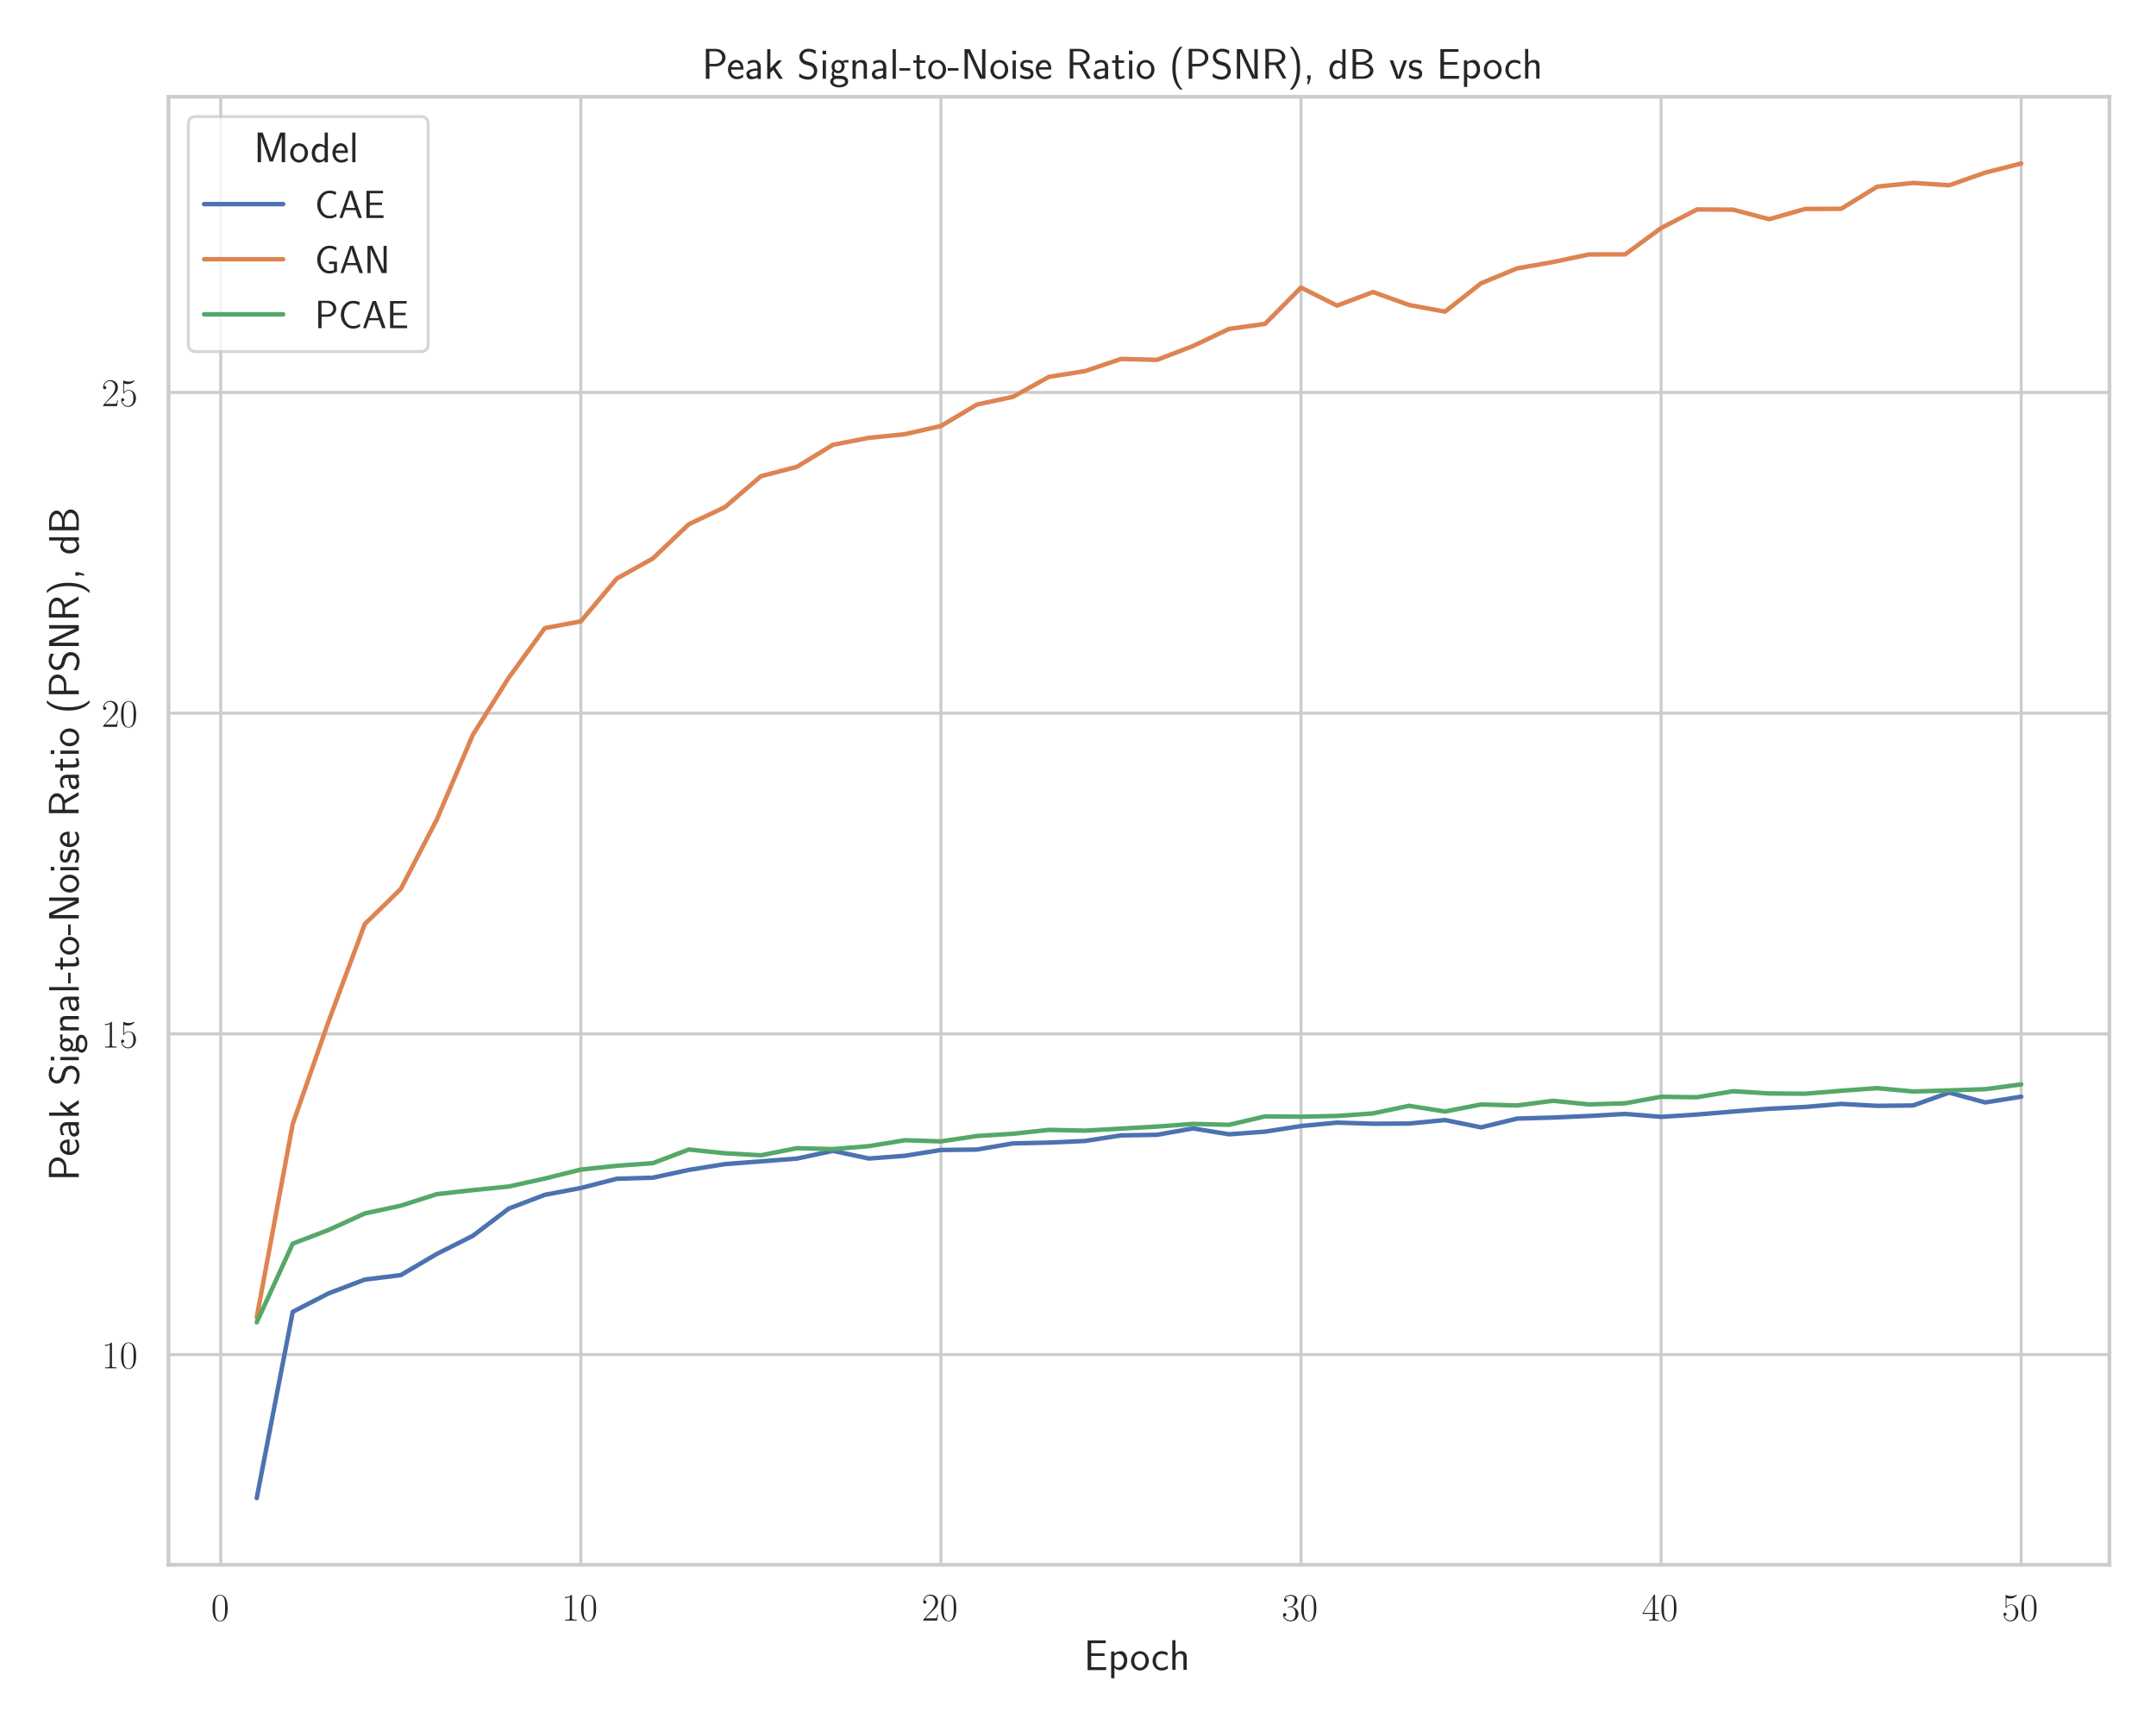
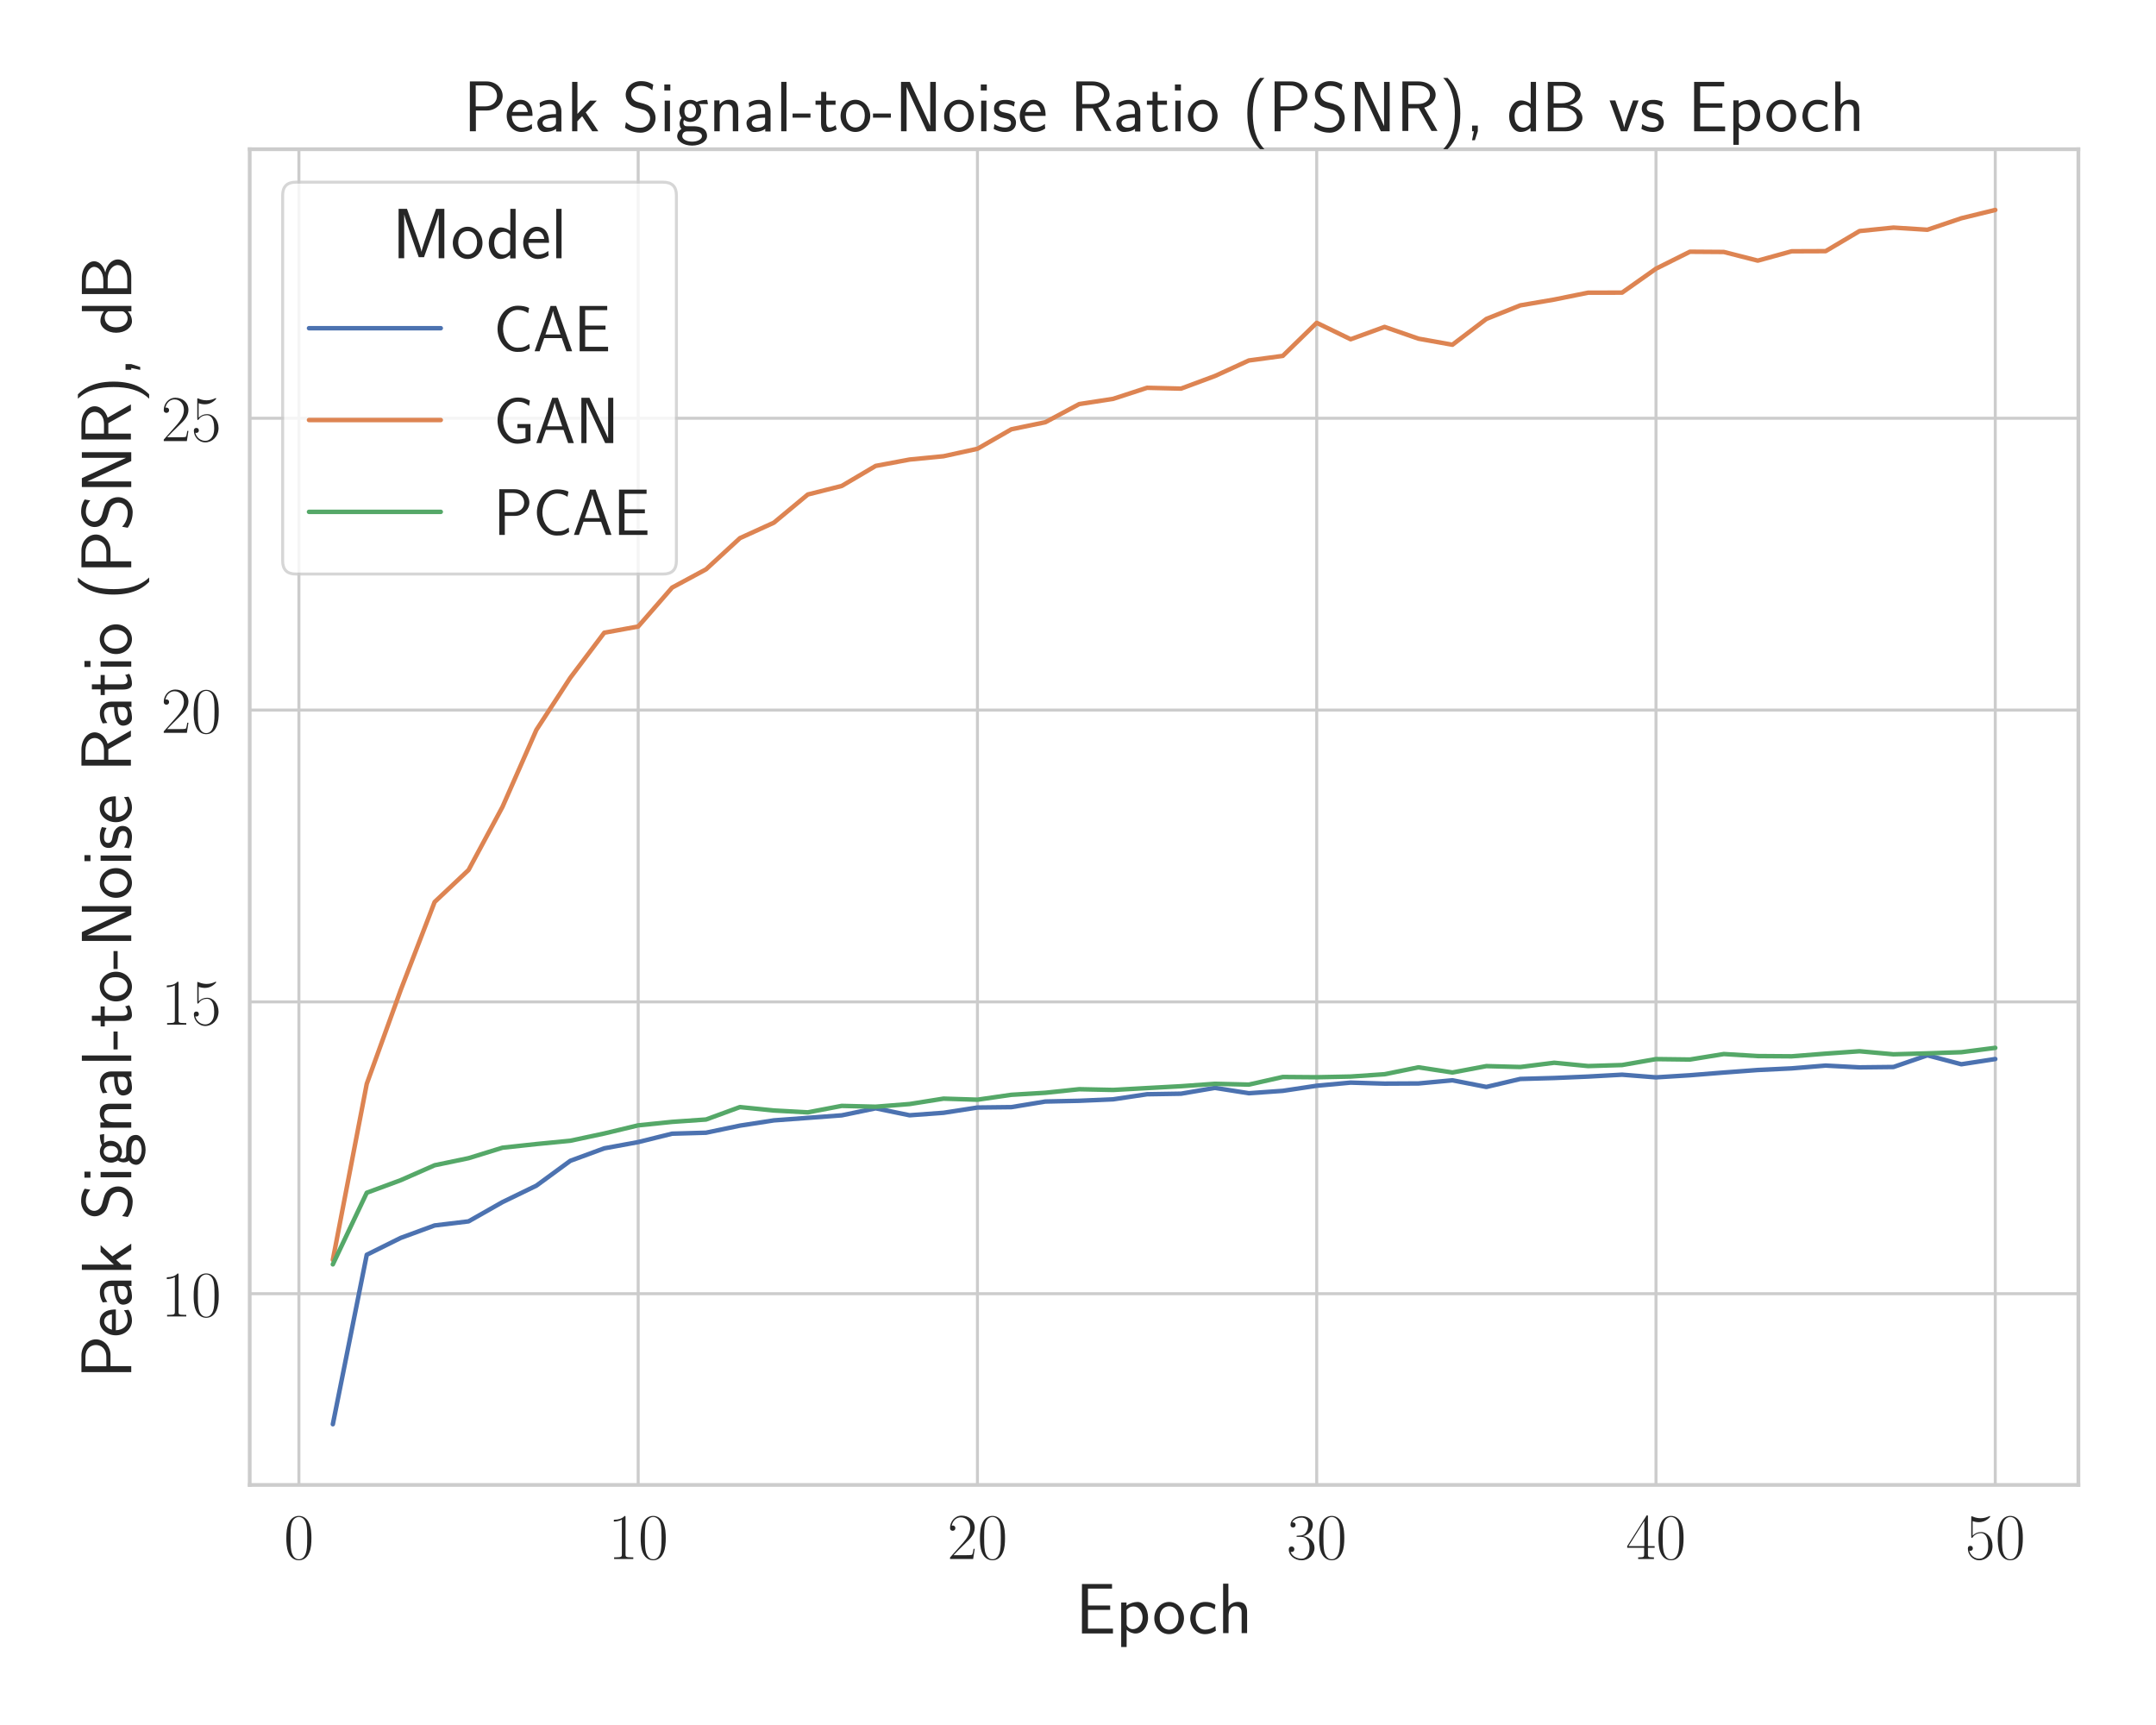
<svg xmlns="http://www.w3.org/2000/svg" xmlns:xlink="http://www.w3.org/1999/xlink" width="720pt" height="576pt" viewBox="0 0 720 576" version="1.1">
  <defs>
    <style type="text/css">*{stroke-linejoin: round; stroke-linecap: butt}</style>
  </defs>
  <g id="figure_1">
    <g id="patch_1">
      <path d="M 0 576  L 720 576  L 720 0  L 0 0  z " style="fill: #ffffff" />
    </g>
    <g id="axes_1">
      <g id="patch_2">
-         <path d="M 56.275 522.506  L 704.448 522.506  L 704.448 32.312  L 56.275 32.312  z " style="fill: #ffffff" />
+         <path d="M 83.393 495.841  L 694.08 495.841  L 694.08 49.831  L 83.393 49.831  z " style="fill: #ffffff" />
      </g>
      <g id="matplotlib.axis_1">
        <g id="xtick_1">
          <g id="line2d_1">
-             <path d="M 73.712 522.506  L 73.712 32.312  " clip-path="url(#p64935e9cae)" style="fill: none; stroke: #cccccc; stroke-linecap: round" />
+             <path d="M 99.821 495.841  L 99.821 49.831  " clip-path="url(#padbe1881e6)" style="fill: none; stroke: #cccccc; stroke-linecap: round" />
          </g>
          <g id="text_1">
-             <g style="fill: #262626" transform="translate(70.49254 541.1388) scale(0.132 -0.132)">
+             <g style="fill: #262626" transform="translate(94.79517 520.5616) scale(0.22 -0.22)">
              <defs>
                <path id="CMR17-30" d="M 2688 2025  C 2688 2416 2682 3080 2413 3591  C 2176 4039 1798 4198 1466 4198  C 1158 4198 768 4058 525 3597  C 269 3118 243 2524 243 2025  C 243 1661 250 1106 448 619  C 723 -39 1216 -128 1466 -128  C 1760 -128 2208 -7 2470 600  C 2662 1042 2688 1559 2688 2025  z M 1466 -26  C 1056 -26 813 325 723 812  C 653 1188 653 1738 653 2096  C 653 2588 653 2997 736 3387  C 858 3929 1216 4096 1466 4096  C 1728 4096 2067 3923 2189 3400  C 2272 3036 2278 2607 2278 2096  C 2278 1680 2278 1169 2202 792  C 2067 95 1690 -26 1466 -26  z " transform="scale(0.015625)" />
              </defs>
              <use xlink:href="#CMR17-30" transform="scale(0.996264)" />
            </g>
          </g>
        </g>
        <g id="xtick_2">
          <g id="line2d_2">
-             <path d="M 193.966 522.506  L 193.966 32.312  " clip-path="url(#p64935e9cae)" style="fill: none; stroke: #cccccc; stroke-linecap: round" />
+             <path d="M 213.121 495.841  L 213.121 49.831  " clip-path="url(#padbe1881e6)" style="fill: none; stroke: #cccccc; stroke-linecap: round" />
          </g>
          <g id="text_2">
-             <g style="fill: #262626" transform="translate(187.5282 541.1388) scale(0.132 -0.132)">
+             <g style="fill: #262626" transform="translate(203.0693 520.5616) scale(0.22 -0.22)">
              <defs>
                <path id="CMR17-31" d="M 1702 4058  C 1702 4192 1696 4192 1606 4192  C 1357 3916 979 3827 621 3827  C 602 3827 570 3827 563 3808  C 557 3795 557 3782 557 3648  C 755 3648 1088 3686 1344 3839  L 1344 461  C 1344 236 1331 160 781 160  L 589 160  L 589 0  C 896 0 1216 0 1523 0  C 1830 0 2150 0 2458 0  L 2458 160  L 2266 160  C 1715 160 1702 230 1702 458  L 1702 4058  z " transform="scale(0.015625)" />
              </defs>
              <use xlink:href="#CMR17-31" transform="scale(0.996264)" />
              <use xlink:href="#CMR17-30" transform="translate(45.69048 0) scale(0.996264)" />
            </g>
          </g>
        </g>
        <g id="xtick_3">
          <g id="line2d_3">
-             <path d="M 314.221 522.506  L 314.221 32.312  " clip-path="url(#p64935e9cae)" style="fill: none; stroke: #cccccc; stroke-linecap: round" />
+             <path d="M 326.421 495.841  L 326.421 49.831  " clip-path="url(#padbe1881e6)" style="fill: none; stroke: #cccccc; stroke-linecap: round" />
          </g>
          <g id="text_3">
-             <g style="fill: #262626" transform="translate(307.783 541.1388) scale(0.132 -0.132)">
+             <g style="fill: #262626" transform="translate(316.3694 520.5616) scale(0.22 -0.22)">
              <defs>
                <path id="CMR17-32" d="M 2669 989  L 2554 989  C 2490 536 2438 459 2413 420  C 2381 369 1920 369 1830 369  L 602 369  C 832 619 1280 1072 1824 1597  C 2214 1967 2669 2402 2669 3035  C 2669 3790 2067 4224 1395 4224  C 691 4224 262 3604 262 3030  C 262 2780 448 2748 525 2748  C 589 2748 781 2787 781 3010  C 781 3207 614 3264 525 3264  C 486 3264 448 3258 422 3245  C 544 3790 915 4058 1306 4058  C 1862 4058 2227 3617 2227 3035  C 2227 2479 1901 2000 1536 1584  L 262 146  L 262 0  L 2515 0  L 2669 989  z " transform="scale(0.015625)" />
              </defs>
              <use xlink:href="#CMR17-32" transform="scale(0.996264)" />
              <use xlink:href="#CMR17-30" transform="translate(45.69048 0) scale(0.996264)" />
            </g>
          </g>
        </g>
        <g id="xtick_4">
          <g id="line2d_4">
-             <path d="M 434.476 522.506  L 434.476 32.312  " clip-path="url(#p64935e9cae)" style="fill: none; stroke: #cccccc; stroke-linecap: round" />
+             <path d="M 439.721 495.841  L 439.721 49.831  " clip-path="url(#padbe1881e6)" style="fill: none; stroke: #cccccc; stroke-linecap: round" />
          </g>
          <g id="text_4">
-             <g style="fill: #262626" transform="translate(428.0377 541.1388) scale(0.132 -0.132)">
+             <g style="fill: #262626" transform="translate(429.6694 520.5616) scale(0.22 -0.22)">
              <defs>
                <path id="CMR17-33" d="M 1414 2157  C 1984 2157 2234 1662 2234 1090  C 2234 320 1824 25 1453 25  C 1114 25 563 194 390 693  C 422 680 454 680 486 680  C 640 680 755 782 755 948  C 755 1133 614 1216 486 1216  C 378 1216 211 1165 211 926  C 211 335 787 -128 1466 -128  C 2176 -128 2720 430 2720 1085  C 2720 1707 2208 2157 1600 2227  C 2086 2328 2554 2756 2554 3329  C 2554 3820 2048 4179 1472 4179  C 890 4179 378 3829 378 3329  C 378 3110 544 3072 627 3072  C 762 3072 877 3155 877 3321  C 877 3486 762 3569 627 3569  C 602 3569 570 3569 544 3557  C 730 3959 1235 4032 1459 4032  C 1683 4032 2106 3925 2106 3320  C 2106 3143 2080 2828 1862 2550  C 1670 2304 1453 2304 1242 2284  C 1210 2284 1062 2269 1037 2269  C 992 2263 966 2257 966 2208  C 966 2163 973 2157 1101 2157  L 1414 2157  z " transform="scale(0.015625)" />
              </defs>
              <use xlink:href="#CMR17-33" transform="scale(0.996264)" />
              <use xlink:href="#CMR17-30" transform="translate(45.69048 0) scale(0.996264)" />
            </g>
          </g>
        </g>
        <g id="xtick_5">
          <g id="line2d_5">
-             <path d="M 554.731 522.506  L 554.731 32.312  " clip-path="url(#p64935e9cae)" style="fill: none; stroke: #cccccc; stroke-linecap: round" />
+             <path d="M 553.021 495.841  L 553.021 49.831  " clip-path="url(#padbe1881e6)" style="fill: none; stroke: #cccccc; stroke-linecap: round" />
          </g>
          <g id="text_5">
-             <g style="fill: #262626" transform="translate(548.2925 541.1388) scale(0.132 -0.132)">
+             <g style="fill: #262626" transform="translate(542.9695 520.5616) scale(0.22 -0.22)">
              <defs>
                <path id="CMR17-34" d="M 2150 4122  C 2150 4256 2144 4256 2029 4256  L 128 1254  L 128 1088  L 1779 1088  L 1779 457  C 1779 224 1766 160 1318 160  L 1197 160  L 1197 0  C 1402 0 1747 0 1965 0  C 2182 0 2528 0 2733 0  L 2733 160  L 2611 160  C 2163 160 2150 224 2150 457  L 2150 1088  L 2803 1088  L 2803 1254  L 2150 1254  L 2150 4122  z M 1798 3703  L 1798 1254  L 256 1254  L 1798 3703  z " transform="scale(0.015625)" />
              </defs>
              <use xlink:href="#CMR17-34" transform="scale(0.996264)" />
              <use xlink:href="#CMR17-30" transform="translate(45.69048 0) scale(0.996264)" />
            </g>
          </g>
        </g>
        <g id="xtick_6">
          <g id="line2d_6">
-             <path d="M 674.986 522.506  L 674.986 32.312  " clip-path="url(#p64935e9cae)" style="fill: none; stroke: #cccccc; stroke-linecap: round" />
+             <path d="M 666.321 495.841  L 666.321 49.831  " clip-path="url(#padbe1881e6)" style="fill: none; stroke: #cccccc; stroke-linecap: round" />
          </g>
          <g id="text_6">
-             <g style="fill: #262626" transform="translate(668.5473 541.1388) scale(0.132 -0.132)">
+             <g style="fill: #262626" transform="translate(656.2696 520.5616) scale(0.22 -0.22)">
              <defs>
                <path id="CMR17-35" d="M 730 3692  C 794 3666 1056 3584 1325 3584  C 1920 3584 2246 3911 2432 4100  C 2432 4157 2432 4192 2394 4192  C 2387 4192 2374 4192 2323 4163  C 2099 4058 1837 3973 1517 3973  C 1325 3973 1037 3999 723 4139  C 653 4171 640 4171 634 4171  C 602 4171 595 4164 595 4037  L 595 2203  C 595 2089 595 2057 659 2057  C 691 2057 704 2070 736 2114  C 941 2401 1222 2522 1542 2522  C 1766 2522 2246 2382 2246 1289  C 2246 1085 2246 715 2054 421  C 1894 159 1645 25 1370 25  C 947 25 518 320 403 814  C 429 807 480 795 506 795  C 589 795 749 840 749 1038  C 749 1210 627 1280 506 1280  C 358 1280 262 1190 262 1011  C 262 454 704 -128 1382 -128  C 2042 -128 2669 440 2669 1264  C 2669 2030 2170 2624 1549 2624  C 1222 2624 947 2503 730 2274  L 730 3692  z " transform="scale(0.015625)" />
              </defs>
              <use xlink:href="#CMR17-35" transform="scale(0.996264)" />
              <use xlink:href="#CMR17-30" transform="translate(45.69048 0) scale(0.996264)" />
            </g>
          </g>
        </g>
        <g id="text_7">
-           <g style="fill: #262626" transform="translate(361.9474 557.6585) scale(0.144 -0.144)">
+           <g style="fill: #262626" transform="translate(359.2176 545.4292) scale(0.24 -0.24)">
            <defs>
              <path id="CMSS17-45" d="M 1958 433  C 1446 433 1216 433 1101 433  L 1101 2107  L 3085 2107  L 3085 2496  L 1101 2496  L 1101 4009  L 1926 4009  C 2003 4009 2080 4009 2157 4009  L 3251 4009  L 3251 4416  L 563 4416  L 563 0  L 3334 0  L 3334 433  L 1958 433  z " transform="scale(0.015625)" />
              <path id="CMSS17-70" d="M 966 333  C 1178 129 1466 -5 1773 -5  C 2368 -5 2880 603 2880 1412  C 2880 2159 2496 2816 1946 2816  C 1626 2816 1242 2702 954 2472  L 954 2765  L 480 2765  L 480 -1216  L 966 -1216  L 966 333  z M 966 2100  C 1018 2176 1235 2415 1587 2415  C 2035 2415 2394 1960 2394 1412  C 2394 787 1958 384 1530 384  C 1402 384 1267 415 1139 523  C 966 674 966 768 966 857  L 966 2100  z " transform="scale(0.015625)" />
              <path id="CMSS17-6f" d="M 2829 1356  C 2829 2176 2221 2816 1504 2816  C 768 2816 173 2157 173 1356  C 173 544 787 -64 1498 -64  C 2227 -64 2829 563 2829 1356  z M 1504 337  C 1050 337 659 709 659 1408  C 659 2151 1114 2427 1498 2427  C 1914 2427 2342 2126 2342 1408  C 2342 683 1926 337 1504 337  z " transform="scale(0.015625)" />
              <path id="CMSS17-63" d="M 2464 2541  C 2464 2585 2170 2714 2093 2739  C 1882 2816 1613 2816 1542 2816  C 710 2816 211 2093 211 1363  C 211 595 768 -64 1517 -64  C 1946 -64 2253 76 2502 242  L 2464 664  C 2189 453 1869 337 1523 337  C 1024 337 698 774 698 1369  C 698 1831 909 2414 1549 2414  C 1901 2414 2099 2343 2394 2145  L 2464 2541  z " transform="scale(0.015625)" />
              <path id="CMSS17-68" d="M 2618 1891  C 2618 2292 2522 2820 1798 2820  C 1395 2820 1133 2623 947 2407  L 947 4448  L 474 4448  L 474 32  L 960 32  L 960 1573  C 960 1973 1114 2432 1549 2432  C 2112 2432 2131 2056 2131 1839  L 2131 32  L 2618 32  L 2618 1891  z " transform="scale(0.015625)" />
            </defs>
            <use xlink:href="#CMSS17-45" transform="scale(0.996264)" />
            <use xlink:href="#CMSS17-70" transform="translate(55.89201 0) scale(0.996264)" />
            <use xlink:href="#CMSS17-6f" transform="translate(106.6994 0) scale(0.996264)" />
            <use xlink:href="#CMSS17-63" transform="translate(156.1455 0) scale(0.996264)" />
            <use xlink:href="#CMSS17-68" transform="translate(197.7843 0) scale(0.996264)" />
          </g>
        </g>
      </g>
      <g id="matplotlib.axis_2">
        <g id="ytick_1">
          <g id="line2d_7">
-             <path d="M 56.275 452.319  L 704.448 452.319  " clip-path="url(#p64935e9cae)" style="fill: none; stroke: #cccccc; stroke-linecap: round" />
+             <path d="M 83.393 431.98  L 694.08 431.98  " clip-path="url(#padbe1881e6)" style="fill: none; stroke: #cccccc; stroke-linecap: round" />
          </g>
          <g id="text_8">
-             <g style="fill: #262626" transform="translate(33.89818 456.8849) scale(0.132 -0.132)">
+             <g style="fill: #262626" transform="translate(53.78881 439.5902) scale(0.22 -0.22)">
              <use xlink:href="#CMR17-31" transform="scale(0.996264)" />
              <use xlink:href="#CMR17-30" transform="translate(45.69048 0) scale(0.996264)" />
            </g>
          </g>
        </g>
        <g id="ytick_2">
          <g id="line2d_8">
-             <path d="M 56.275 345.228  L 704.448 345.228  " clip-path="url(#p64935e9cae)" style="fill: none; stroke: #cccccc; stroke-linecap: round" />
+             <path d="M 83.393 334.542  L 694.08 334.542  " clip-path="url(#padbe1881e6)" style="fill: none; stroke: #cccccc; stroke-linecap: round" />
          </g>
          <g id="text_9">
-             <g style="fill: #262626" transform="translate(33.89818 349.7938) scale(0.132 -0.132)">
+             <g style="fill: #262626" transform="translate(53.78881 342.152) scale(0.22 -0.22)">
              <use xlink:href="#CMR17-31" transform="scale(0.996264)" />
              <use xlink:href="#CMR17-35" transform="translate(45.69048 0) scale(0.996264)" />
            </g>
          </g>
        </g>
        <g id="ytick_3">
          <g id="line2d_9">
-             <path d="M 56.275 238.137  L 704.448 238.137  " clip-path="url(#p64935e9cae)" style="fill: none; stroke: #cccccc; stroke-linecap: round" />
+             <path d="M 83.393 237.104  L 694.08 237.104  " clip-path="url(#padbe1881e6)" style="fill: none; stroke: #cccccc; stroke-linecap: round" />
          </g>
          <g id="text_10">
-             <g style="fill: #262626" transform="translate(33.89818 242.7028) scale(0.132 -0.132)">
+             <g style="fill: #262626" transform="translate(53.78881 244.7139) scale(0.22 -0.22)">
              <use xlink:href="#CMR17-32" transform="scale(0.996264)" />
              <use xlink:href="#CMR17-30" transform="translate(45.69048 0) scale(0.996264)" />
            </g>
          </g>
        </g>
        <g id="ytick_4">
          <g id="line2d_10">
-             <path d="M 56.275 131.046  L 704.448 131.046  " clip-path="url(#p64935e9cae)" style="fill: none; stroke: #cccccc; stroke-linecap: round" />
+             <path d="M 83.393 139.665  L 694.08 139.665  " clip-path="url(#padbe1881e6)" style="fill: none; stroke: #cccccc; stroke-linecap: round" />
          </g>
          <g id="text_11">
-             <g style="fill: #262626" transform="translate(33.89818 135.6117) scale(0.132 -0.132)">
+             <g style="fill: #262626" transform="translate(53.78881 147.2758) scale(0.22 -0.22)">
              <use xlink:href="#CMR17-32" transform="scale(0.996264)" />
              <use xlink:href="#CMR17-35" transform="translate(45.69048 0) scale(0.996264)" />
            </g>
          </g>
        </g>
        <g id="text_12">
-           <g style="fill: #262626" transform="translate(26.31164 394.3257) rotate(-90) scale(0.144 -0.144)">
+           <g style="fill: #262626" transform="translate(43.83123 460.3067) rotate(-90) scale(0.24 -0.24)">
            <defs>
              <path id="CMSS17-50" d="M 2106 1856  C 2874 1856 3501 2453 3501 3158  C 3501 3850 2899 4453 2067 4453  L 570 4453  L 570 0  L 1107 0  L 1107 1856  L 2106 1856  z M 1926 4096  C 2669 4096 2995 3627 2995 3157  C 2995 2720 2694 2226 1926 2226  L 1094 2226  L 1094 4096  L 1926 4096  z " transform="scale(0.015625)" />
              <path id="CMSS17-65" d="M 2502 1377  C 2502 1590 2490 2003 2285 2345  C 2061 2713 1696 2816 1421 2816  C 755 2816 192 2188 192 1375  C 192 582 774 -64 1510 -64  C 1798 -64 2150 19 2470 248  C 2470 274 2458 414 2451 420  C 2451 433 2432 630 2432 656  C 2125 407 1773 325 1517 325  C 1107 325 666 667 646 1377  L 2502 1377  z M 698 1728  C 781 2084 1062 2421 1421 2421  C 1517 2421 1965 2421 2080 1728  L 698 1728  z " transform="scale(0.015625)" />
              <path id="CMSS17-61" d="M 2406 1791  C 2406 2392 1978 2808 1402 2808  C 1120 2808 813 2757 461 2553  L 499 2135  C 659 2248 934 2432 1395 2432  C 1722 2432 1920 2180 1920 1782  L 1920 1536  C 896 1536 256 1238 256 726  C 256 461 416 -64 947 -64  C 1043 -64 1562 -64 1933 217  L 1933 -19  L 2406 -19  L 2406 1791  z M 1920 816  C 1920 701 1920 548 1728 434  C 1562 325 1350 325 1261 325  C 941 325 723 511 723 744  C 723 1211 1722 1211 1920 1211  L 1920 816  z " transform="scale(0.015625)" />
              <path id="CMSS17-6b" d="M 1696 1688  L 2688 2739  L 2074 2739  L 954 1554  L 954 4416  L 480 4416  L 480 0  L 947 0  L 947 892  L 1376 1344  L 2278 0  L 2822 0  L 1696 1688  z " transform="scale(0.015625)" />
              <path id="CMSS17-53" d="M 2797 4169  C 2515 4334 2208 4480 1690 4480  C 864 4480 333 3879 333 3266  C 333 3025 403 2753 653 2475  C 902 2196 1184 2121 1542 2033  C 1690 1994 1939 1924 1984 1906  C 2342 1767 2515 1444 2515 1140  C 2515 742 2202 318 1645 318  C 1453 318 890 318 358 819  L 269 318  C 794 -64 1363 -128 1651 -128  C 2438 -128 3002 488 3002 1186  C 3002 1440 2925 1763 2656 2061  C 2394 2347 2163 2410 1638 2549  C 1338 2626 1146 2677 986 2873  C 877 3013 819 3146 819 3317  C 819 3673 1126 4060 1690 4060  C 1971 4060 2336 4002 2707 3660  L 2797 4169  z " transform="scale(0.015625)" />
              <path id="CMSS17-69" d="M 979 4183  L 442 4183  L 442 3648  L 979 3648  L 979 4183  z M 947 2739  L 474 2739  L 474 0  L 947 0  L 947 2739  z " transform="scale(0.015625)" />
              <path id="CMSS17-67" d="M 2848 2808  C 2483 2808 2170 2738 1914 2617  C 1702 2777 1485 2808 1338 2808  C 781 2808 358 2349 358 1814  C 358 1468 550 1207 563 1195  C 448 1035 384 863 384 672  C 384 448 474 289 544 200  C 211 -3 166 -314 166 -435  C 166 -898 749 -1280 1498 -1280  C 2253 -1280 2835 -898 2835 -428  C 2835 448 1856 448 1587 448  L 1069 448  C 973 448 717 448 717 791  C 717 921 774 1004 781 1010  C 877 940 1075 832 1338 832  C 1869 832 2310 1278 2310 1827  C 2310 2132 2170 2355 2112 2432  L 2131 2432  C 2150 2432 2419 2432 2515 2432  C 2720 2432 2739 2429 2918 2419  L 2848 2808  z M 1338 1182  C 1120 1182 813 1315 813 1823  C 813 2375 1165 2464 1331 2464  C 1549 2464 1856 2331 1856 1823  C 1856 1271 1504 1182 1338 1182  z M 1581 -10  C 1734 -10 2381 -10 2381 -442  C 2381 -714 1984 -929 1504 -929  C 1018 -929 621 -720 621 -435  C 621 -403 621 -10 1062 -10  L 1581 -10  z " transform="scale(0.015625)" />
              <path id="CMSS17-6e" d="M 2618 1877  C 2618 2283 2522 2816 1798 2816  C 1389 2816 1120 2606 941 2389  L 941 2758  L 474 2758  L 474 0  L 960 0  L 960 1559  C 960 1964 1114 2428 1549 2428  C 2112 2428 2131 2048 2131 1829  L 2131 0  L 2618 0  L 2618 1877  z " transform="scale(0.015625)" />
              <path id="CMSS17-6c" d="M 947 4416  L 474 4416  L 474 0  L 947 0  L 947 4416  z " transform="scale(0.015625)" />
              <path id="CMSS17-2d" d="M 1664 1216  L 1664 1585  L 64 1585  L 64 1216  L 1664 1216  z " transform="scale(0.015625)" />
              <path id="CMSS17-74" d="M 1069 2368  L 1901 2368  L 1901 2737  L 1069 2737  L 1069 3520  L 614 3520  L 614 2737  L 109 2737  L 109 2368  L 602 2368  L 602 749  C 602 384 685 -64 1107 -64  C 1427 -64 1722 25 2003 172  L 1901 548  C 1747 414 1562 337 1363 337  C 1082 337 1069 696 1069 856  L 1069 2368  z " transform="scale(0.015625)" />
              <path id="CMSS17-4e" d="M 1466 4180  L 1350 4416  L 563 4416  L 563 0  L 1062 0  L 1062 3926  L 1069 3932  C 1114 3817 1139 3760 1402 3194  L 2771 236  L 2886 0  L 3674 0  L 3674 4416  L 3174 4416  L 3174 490  L 3168 483  C 3123 598 3098 655 2835 1221  L 1466 4180  z " transform="scale(0.015625)" />
              <path id="CMSS17-73" d="M 2061 2627  C 1683 2807 1389 2807 1197 2807  C 742 2807 198 2648 198 2003  C 198 1359 902 1218 1094 1179  C 1389 1122 1715 1058 1715 740  C 1715 337 1254 337 1171 337  C 915 337 563 407 243 638  L 166 210  C 531 0 883 -64 1178 -64  C 1965 -64 2163 416 2163 781  C 2163 1094 1984 1305 1862 1401  C 1651 1568 1574 1587 1050 1696  C 960 1709 646 1779 646 2066  C 646 2432 1050 2432 1139 2432  C 1555 2432 1811 2303 1984 2208  L 2061 2627  z " transform="scale(0.015625)" />
              <path id="CMSS17-52" d="M 2522 2109  L 2534 2115  C 3533 2459 3539 3147 3539 3268  C 3539 3873 2925 4453 2003 4453  L 570 4453  L 570 32  L 1094 32  L 1094 2048  L 2035 2048  L 3168 32  L 3706 32  L 2522 2109  z M 1094 2437  L 1094 4096  L 1933 4096  C 2746 4096 3034 3637 3034 3267  C 3034 2922 2778 2437 1933 2437  L 1094 2437  z " transform="scale(0.015625)" />
              <path id="CMSS17-28" d="M 1613 4768  C 1267 4417 474 3601 474 1588  C 474 -433 1267 -1243 1613 -1600  L 2003 -1600  C 1216 -784 960 357 960 1581  C 960 2798 1203 3946 2003 4768  L 1613 4768  z " transform="scale(0.015625)" />
              <path id="CMSS17-29" d="M 723 -1600  C 1069 -1249 1862 -433 1862 1581  C 1862 3601 1069 4411 723 4768  L 333 4768  C 1120 3952 1376 2811 1376 1588  C 1376 370 1133 -778 333 -1600  L 723 -1600  z " transform="scale(0.015625)" />
              <path id="CMSS17-2c" d="M 1088 6  L 1088 510  L 576 510  L 576 0  L 736 0  L 570 -800  L 826 -800  L 1088 6  z " transform="scale(0.015625)" />
              <path id="CMSS17-64" d="M 2611 4416  L 2138 4416  L 2138 2438  C 1939 2603 1613 2756 1254 2756  C 672 2756 211 2131 211 1347  C 211 562 666 -64 1235 -64  C 1677 -64 1971 172 2125 306  L 2125 -13  L 2611 -13  L 2611 4416  z M 2125 836  C 2125 747 2125 653 1926 482  C 1798 375 1645 325 1498 325  C 1152 325 698 576 698 1340  C 698 2134 1210 2368 1562 2368  C 1798 2368 1990 2254 2125 2065  L 2125 836  z " transform="scale(0.015625)" />
              <path id="CMSS17-42" d="M 570 4416  L 570 0  L 2163 0  C 3034 0 3667 574 3667 1200  C 3667 1685 3251 2176 2502 2317  C 3334 2558 3501 3040 3501 3313  C 3501 3883 2874 4416 1997 4416  L 570 4416  z M 1088 2496  L 1088 4059  L 1824 4059  C 2483 4059 3002 3724 3002 3306  C 3002 2926 2592 2496 1766 2496  L 1088 2496  z M 1088 357  L 1088 2107  L 1939 2107  C 2630 2107 3162 1679 3162 1206  C 3162 772 2694 357 1984 357  L 1088 357  z " transform="scale(0.015625)" />
            </defs>
            <use xlink:href="#CMSS17-50" transform="scale(0.996264)" />
            <use xlink:href="#CMSS17-65" transform="translate(57.13313 0) scale(0.996264)" />
            <use xlink:href="#CMSS17-61" transform="translate(98.77195 0) scale(0.996264)" />
            <use xlink:href="#CMSS17-6b" transform="translate(143.6939 0) scale(0.996264)" />
            <use xlink:href="#CMSS17-53" transform="translate(220.5255 0) scale(0.996264)" />
            <use xlink:href="#CMSS17-69" transform="translate(272.574 0) scale(0.996264)" />
            <use xlink:href="#CMSS17-67" transform="translate(294.7547 0) scale(0.996264)" />
            <use xlink:href="#CMSS17-6e" transform="translate(341.5983 0) scale(0.996264)" />
            <use xlink:href="#CMSS17-61" transform="translate(389.8033 0) scale(0.996264)" />
            <use xlink:href="#CMSS17-6c" transform="translate(434.7252 0) scale(0.996264)" />
            <use xlink:href="#CMSS17-2d" transform="translate(456.9059 0) scale(0.996264)" />
            <use xlink:href="#CMSS17-74" transform="translate(488.135 0) scale(0.996264)" />
            <use xlink:href="#CMSS17-6f" transform="translate(521.9666 0) scale(0.996264)" />
            <use xlink:href="#CMSS17-2d" transform="translate(568.8102 0) scale(0.996264)" />
            <use xlink:href="#CMSS17-4e" transform="translate(600.0393 0) scale(0.996264)" />
            <use xlink:href="#CMSS17-6f" transform="translate(666.1009 0) scale(0.996264)" />
            <use xlink:href="#CMSS17-69" transform="translate(712.9445 0) scale(0.996264)" />
            <use xlink:href="#CMSS17-73" transform="translate(735.1252 0) scale(0.996264)" />
            <use xlink:href="#CMSS17-65" transform="translate(771.0388 0) scale(0.996264)" />
            <use xlink:href="#CMSS17-52" transform="translate(843.9067 0) scale(0.996264)" />
            <use xlink:href="#CMSS17-61" transform="translate(904.3228 0) scale(0.996264)" />
            <use xlink:href="#CMSS17-74" transform="translate(949.2448 0) scale(0.996264)" />
            <use xlink:href="#CMSS17-69" transform="translate(983.0763 0) scale(0.996264)" />
            <use xlink:href="#CMSS17-6f" transform="translate(1005.257 0) scale(0.996264)" />
            <use xlink:href="#CMSS17-28" transform="translate(1083.33 0) scale(0.996264)" />
            <use xlink:href="#CMSS17-50" transform="translate(1119.764 0) scale(0.996264)" />
            <use xlink:href="#CMSS17-53" transform="translate(1179.499 0) scale(0.996264)" />
            <use xlink:href="#CMSS17-4e" transform="translate(1231.548 0) scale(0.996264)" />
            <use xlink:href="#CMSS17-52" transform="translate(1297.609 0) scale(0.996264)" />
            <use xlink:href="#CMSS17-29" transform="translate(1358.025 0) scale(0.996264)" />
            <use xlink:href="#CMSS17-2c" transform="translate(1394.459 0) scale(0.996264)" />
            <use xlink:href="#CMSS17-64" transform="translate(1451.713 0) scale(0.996264)" />
            <use xlink:href="#CMSS17-42" transform="translate(1499.918 0) scale(0.996264)" />
          </g>
        </g>
      </g>
      <g id="PolyCollection_1" />
      <g id="PolyCollection_2" />
      <g id="PolyCollection_3" />
      <g id="line2d_11">
-         <path d="M 85.737 500.225  L 97.763 438.034  L 109.788 431.849  L 121.814 427.274  L 133.839 425.777  L 145.865 418.709  L 157.89 412.664  L 169.915 403.552  L 181.941 398.972  L 193.966 396.684  L 205.992 393.596  L 218.017 393.241  L 230.043 390.641  L 242.068 388.713  L 254.094 387.794  L 266.119 386.865  L 278.145 384.284  L 290.17 386.841  L 302.196 385.931  L 314.221 384.001  L 326.247 383.852  L 338.272 381.799  L 350.298 381.525  L 362.323 380.984  L 374.349 379.125  L 386.374 378.922  L 398.4 376.79  L 410.425 378.754  L 422.451 377.874  L 434.476 376.001  L 446.501 374.855  L 458.527 375.228  L 470.552 375.163  L 482.578 374.005  L 494.603 376.441  L 506.629 373.511  L 518.654 373.164  L 530.68 372.637  L 542.705 371.95  L 554.731 372.928  L 566.756 372.155  L 578.782 371.152  L 590.807 370.225  L 602.833 369.628  L 614.858 368.606  L 626.884 369.261  L 638.909 369.121  L 650.935 364.834  L 662.96 368.118  L 674.986 366.202  " clip-path="url(#p64935e9cae)" style="fill: none; stroke: #4c72b0; stroke-width: 1.5; stroke-linecap: round" />
+         <path d="M 111.151 475.568  L 122.481 418.983  L 133.811 413.355  L 145.141 409.193  L 156.471 407.831  L 167.801 401.4  L 179.131 395.899  L 190.461 387.608  L 201.791 383.442  L 213.121 381.36  L 224.451 378.551  L 235.781 378.227  L 247.111 375.861  L 258.441 374.107  L 269.771 373.271  L 281.101 372.426  L 292.431 370.077  L 303.761 372.404  L 315.091 371.576  L 326.421 369.82  L 337.751 369.685  L 349.081 367.817  L 360.411 367.567  L 371.741 367.075  L 383.071 365.384  L 394.401 365.199  L 405.731 363.259  L 417.061 365.046  L 428.391 364.246  L 439.721 362.542  L 451.051 361.499  L 462.381 361.838  L 473.711 361.779  L 485.041 360.725  L 496.371 362.942  L 507.701 360.276  L 519.031 359.96  L 530.361 359.48  L 541.691 358.855  L 553.021 359.745  L 564.351 359.042  L 575.681 358.13  L 587.011 357.286  L 598.341 356.743  L 609.671 355.812  L 621.001 356.409  L 632.331 356.281  L 643.661 352.381  L 654.991 355.369  L 666.321 353.626  " clip-path="url(#padbe1881e6)" style="fill: none; stroke: #4c72b0; stroke-width: 1.5; stroke-linecap: round" />
      </g>
      <g id="line2d_12">
-         <path d="M 85.737 439.901  L 97.763 375.302  L 109.788 340.892  L 121.814 308.57  L 133.839 296.829  L 145.865 273.673  L 157.89 245.399  L 169.915 226.266  L 181.941 209.742  L 193.966 207.471  L 205.992 193.184  L 218.017 186.478  L 230.043 175.031  L 242.068 169.358  L 254.094 159.02  L 266.119 155.881  L 278.145 148.529  L 290.17 146.192  L 302.196 144.978  L 314.221 142.248  L 326.247 135.088  L 338.272 132.504  L 350.298 125.838  L 362.323 123.918  L 374.349 119.861  L 386.374 120.163  L 398.4 115.537  L 410.425 109.837  L 422.451 108.152  L 434.476 96.02  L 446.501 102.05  L 458.527 97.516  L 470.552 101.835  L 482.578 104.06  L 494.603 94.594  L 506.629 89.613  L 518.654 87.48  L 530.68 84.954  L 542.705 84.939  L 554.731 76.151  L 566.756 69.924  L 578.782 70.013  L 590.807 73.195  L 602.833 69.765  L 614.858 69.717  L 626.884 62.334  L 638.909 61.073  L 650.935 61.864  L 662.96 57.64  L 674.986 54.593  " clip-path="url(#p64935e9cae)" style="fill: none; stroke: #dd8452; stroke-width: 1.5; stroke-linecap: round" />
+         <path d="M 111.151 420.682  L 122.481 361.905  L 133.811 330.596  L 145.141 301.189  L 156.471 290.506  L 167.801 269.436  L 179.131 243.712  L 190.461 226.303  L 201.791 211.269  L 213.121 209.202  L 224.451 196.203  L 235.781 190.101  L 247.111 179.686  L 258.441 174.525  L 269.771 165.118  L 281.101 162.262  L 292.431 155.573  L 303.761 153.447  L 315.091 152.342  L 326.421 149.858  L 337.751 143.344  L 349.081 140.993  L 360.411 134.927  L 371.741 133.18  L 383.071 129.489  L 394.401 129.764  L 405.731 125.554  L 417.061 120.369  L 428.391 118.835  L 439.721 107.797  L 451.051 113.283  L 462.381 109.159  L 473.711 113.088  L 485.041 115.112  L 496.371 106.499  L 507.701 101.968  L 519.031 100.027  L 530.361 97.728  L 541.691 97.714  L 553.021 89.719  L 564.351 84.054  L 575.681 84.135  L 587.011 87.029  L 598.341 83.908  L 609.671 83.865  L 621.001 77.147  L 632.331 76  L 643.661 76.719  L 654.991 72.877  L 666.321 70.104  " clip-path="url(#padbe1881e6)" style="fill: none; stroke: #dd8452; stroke-width: 1.5; stroke-linecap: round" />
      </g>
      <g id="line2d_13">
-         <path d="M 85.737 441.557  L 97.763 415.274  L 109.788 410.667  L 121.814 405.188  L 133.839 402.591  L 145.865 398.742  L 157.89 397.401  L 169.915 396.187  L 181.941 393.527  L 193.966 390.54  L 205.992 389.262  L 218.017 388.395  L 230.043 383.835  L 242.068 385.089  L 254.094 385.771  L 266.119 383.395  L 278.145 383.701  L 290.17 382.715  L 302.196 380.737  L 314.221 381.123  L 326.247 379.325  L 338.272 378.582  L 350.298 377.277  L 362.323 377.542  L 374.349 376.856  L 386.374 376.181  L 398.4 375.287  L 410.425 375.584  L 422.451 372.781  L 434.476 372.883  L 446.501 372.627  L 458.527 371.777  L 470.552 369.245  L 482.578 371.139  L 494.603 368.796  L 506.629 369.126  L 518.654 367.566  L 530.68 368.783  L 542.705 368.404  L 554.731 366.226  L 566.756 366.382  L 578.782 364.368  L 590.807 365.114  L 602.833 365.205  L 614.858 364.225  L 626.884 363.344  L 638.909 364.467  L 650.935 364.115  L 662.96 363.692  L 674.986 362.096  " clip-path="url(#p64935e9cae)" style="fill: none; stroke: #55a868; stroke-width: 1.5; stroke-linecap: round" />
+         <path d="M 111.151 422.188  L 122.481 398.274  L 133.811 394.082  L 145.141 389.097  L 156.471 386.734  L 167.801 383.233  L 179.131 382.013  L 190.461 380.908  L 201.791 378.487  L 213.121 375.77  L 224.451 374.607  L 235.781 373.818  L 247.111 369.669  L 258.441 370.81  L 269.771 371.431  L 281.101 369.269  L 292.431 369.547  L 303.761 368.65  L 315.091 366.85  L 326.421 367.202  L 337.751 365.566  L 349.081 364.89  L 360.411 363.702  L 371.741 363.944  L 383.071 363.319  L 394.401 362.705  L 405.731 361.892  L 417.061 362.162  L 428.391 359.612  L 439.721 359.704  L 451.051 359.471  L 462.381 358.698  L 473.711 356.394  L 485.041 358.118  L 496.371 355.986  L 507.701 356.286  L 519.031 354.866  L 530.361 355.974  L 541.691 355.629  L 553.021 353.647  L 564.351 353.79  L 575.681 351.957  L 587.011 352.636  L 598.341 352.719  L 609.671 351.826  L 621.001 351.025  L 632.331 352.046  L 643.661 351.727  L 654.991 351.342  L 666.321 349.889  " clip-path="url(#padbe1881e6)" style="fill: none; stroke: #55a868; stroke-width: 1.5; stroke-linecap: round" />
      </g>
      <g id="line2d_14" />
      <g id="line2d_15" />
      <g id="line2d_16" />
      <g id="patch_3">
-         <path d="M 56.275 522.506  L 56.275 32.312  " style="fill: none; stroke: #cccccc; stroke-width: 1.25; stroke-linejoin: miter; stroke-linecap: square" />
+         <path d="M 83.393 495.841  L 83.393 49.831  " style="fill: none; stroke: #cccccc; stroke-width: 1.25; stroke-linejoin: miter; stroke-linecap: square" />
      </g>
      <g id="patch_4">
-         <path d="M 704.448 522.506  L 704.448 32.312  " style="fill: none; stroke: #cccccc; stroke-width: 1.25; stroke-linejoin: miter; stroke-linecap: square" />
+         <path d="M 694.08 495.841  L 694.08 49.831  " style="fill: none; stroke: #cccccc; stroke-width: 1.25; stroke-linejoin: miter; stroke-linecap: square" />
      </g>
      <g id="patch_5">
-         <path d="M 56.275 522.506  L 704.448 522.506  " style="fill: none; stroke: #cccccc; stroke-width: 1.25; stroke-linejoin: miter; stroke-linecap: square" />
+         <path d="M 83.393 495.841  L 694.08 495.841  " style="fill: none; stroke: #cccccc; stroke-width: 1.25; stroke-linejoin: miter; stroke-linecap: square" />
      </g>
      <g id="patch_6">
-         <path d="M 56.275 32.312  L 704.448 32.312  " style="fill: none; stroke: #cccccc; stroke-width: 1.25; stroke-linejoin: miter; stroke-linecap: square" />
+         <path d="M 83.393 49.831  L 694.08 49.831  " style="fill: none; stroke: #cccccc; stroke-width: 1.25; stroke-linejoin: miter; stroke-linecap: square" />
      </g>
      <g id="text_13">
-         <g style="fill: #262626" transform="translate(234.443 26.31164) scale(0.144 -0.144)">
+         <g style="fill: #262626" transform="translate(154.7824 43.83123) scale(0.24 -0.24)">
          <defs>
            <path id="CMSS17-76" d="M 2675 2752  L 2176 2752  L 1747 1556  C 1613 1165 1421 627 1389 352  L 1382 352  C 1370 468 1318 634 1286 749  C 1248 890 1197 1056 1158 1172  L 595 2752  L 83 2752  L 1094 0  L 1664 0  L 2675 2752  z " transform="scale(0.015625)" />
          </defs>
          <use xlink:href="#CMSS17-50" transform="scale(0.996264)" />
          <use xlink:href="#CMSS17-65" transform="translate(57.13313 0) scale(0.996264)" />
          <use xlink:href="#CMSS17-61" transform="translate(98.77195 0) scale(0.996264)" />
          <use xlink:href="#CMSS17-6b" transform="translate(143.6939 0) scale(0.996264)" />
          <use xlink:href="#CMSS17-53" transform="translate(220.5255 0) scale(0.996264)" />
          <use xlink:href="#CMSS17-69" transform="translate(272.574 0) scale(0.996264)" />
          <use xlink:href="#CMSS17-67" transform="translate(294.7547 0) scale(0.996264)" />
          <use xlink:href="#CMSS17-6e" transform="translate(341.5983 0) scale(0.996264)" />
          <use xlink:href="#CMSS17-61" transform="translate(389.8033 0) scale(0.996264)" />
          <use xlink:href="#CMSS17-6c" transform="translate(434.7252 0) scale(0.996264)" />
          <use xlink:href="#CMSS17-2d" transform="translate(456.9059 0) scale(0.996264)" />
          <use xlink:href="#CMSS17-74" transform="translate(488.135 0) scale(0.996264)" />
          <use xlink:href="#CMSS17-6f" transform="translate(521.9666 0) scale(0.996264)" />
          <use xlink:href="#CMSS17-2d" transform="translate(568.8102 0) scale(0.996264)" />
          <use xlink:href="#CMSS17-4e" transform="translate(600.0393 0) scale(0.996264)" />
          <use xlink:href="#CMSS17-6f" transform="translate(666.1009 0) scale(0.996264)" />
          <use xlink:href="#CMSS17-69" transform="translate(712.9445 0) scale(0.996264)" />
          <use xlink:href="#CMSS17-73" transform="translate(735.1252 0) scale(0.996264)" />
          <use xlink:href="#CMSS17-65" transform="translate(771.0388 0) scale(0.996264)" />
          <use xlink:href="#CMSS17-52" transform="translate(843.9067 0) scale(0.996264)" />
          <use xlink:href="#CMSS17-61" transform="translate(904.3228 0) scale(0.996264)" />
          <use xlink:href="#CMSS17-74" transform="translate(949.2448 0) scale(0.996264)" />
          <use xlink:href="#CMSS17-69" transform="translate(983.0763 0) scale(0.996264)" />
          <use xlink:href="#CMSS17-6f" transform="translate(1005.257 0) scale(0.996264)" />
          <use xlink:href="#CMSS17-28" transform="translate(1083.33 0) scale(0.996264)" />
          <use xlink:href="#CMSS17-50" transform="translate(1119.764 0) scale(0.996264)" />
          <use xlink:href="#CMSS17-53" transform="translate(1179.499 0) scale(0.996264)" />
          <use xlink:href="#CMSS17-4e" transform="translate(1231.548 0) scale(0.996264)" />
          <use xlink:href="#CMSS17-52" transform="translate(1297.609 0) scale(0.996264)" />
          <use xlink:href="#CMSS17-29" transform="translate(1358.025 0) scale(0.996264)" />
          <use xlink:href="#CMSS17-2c" transform="translate(1394.459 0) scale(0.996264)" />
          <use xlink:href="#CMSS17-64" transform="translate(1451.713 0) scale(0.996264)" />
          <use xlink:href="#CMSS17-42" transform="translate(1499.918 0) scale(0.996264)" />
          <use xlink:href="#CMSS17-76" transform="translate(1593.485 0) scale(0.996264)" />
          <use xlink:href="#CMSS17-73" transform="translate(1636.485 0) scale(0.996264)" />
          <use xlink:href="#CMSS17-45" transform="translate(1703.628 0) scale(0.996264)" />
          <use xlink:href="#CMSS17-70" transform="translate(1759.52 0) scale(0.996264)" />
          <use xlink:href="#CMSS17-6f" transform="translate(1810.327 0) scale(0.996264)" />
          <use xlink:href="#CMSS17-63" transform="translate(1859.773 0) scale(0.996264)" />
          <use xlink:href="#CMSS17-68" transform="translate(1901.412 0) scale(0.996264)" />
        </g>
      </g>
      <g id="legend_1">
        <g id="patch_7">
-           <path d="M 65.515 117.415  L 140.349 117.415  Q 142.989 117.415 142.989 114.775  L 142.989 41.552  Q 142.989 38.912 140.349 38.912  L 65.515 38.912  Q 62.875 38.912 62.875 41.552  L 62.875 114.775  Q 62.875 117.415 65.515 117.415  z " style="fill: #ffffff; opacity: 0.8; stroke: #cccccc; stroke-linejoin: miter" />
+           <path d="M 98.793 191.676  L 221.487 191.676  Q 225.887 191.676 225.887 187.276  L 225.887 65.231  Q 225.887 60.831 221.487 60.831  L 98.793 60.831  Q 94.393 60.831 94.393 65.231  L 94.393 187.276  Q 94.393 191.676 98.793 191.676  z " style="fill: #ffffff; opacity: 0.8; stroke: #cccccc; stroke-linejoin: miter" />
        </g>
        <g id="text_14">
-           <g style="fill: #262626" transform="translate(84.75465 54.15426) scale(0.144 -0.144)">
+           <g style="fill: #262626" transform="translate(130.9622 86.23563) scale(0.24 -0.24)">
            <defs>
              <path id="CMSS17-4d" d="M 3194 2371  L 2886 1473  C 2835 1307 2662 791 2624 587  L 2618 587  C 2598 715 2560 849 2458 1174  C 2400 1365 2336 1562 2272 1741  L 1325 4416  L 576 4416  L 576 0  L 1075 0  L 1075 3900  L 1082 3900  C 1082 3894 1139 3613 1530 2499  L 2374 96  L 2848 96  L 3610 2231  C 3661 2378 3821 2843 3891 3066  C 3955 3257 4115 3728 4154 3913  L 4160 3913  L 4160 0  L 4666 0  L 4666 4416  L 3923 4416  L 3194 2371  z " transform="scale(0.015625)" />
            </defs>
            <use xlink:href="#CMSS17-4d" transform="scale(0.996264)" />
            <use xlink:href="#CMSS17-6f" transform="translate(81.67603 0) scale(0.996264)" />
            <use xlink:href="#CMSS17-64" transform="translate(131.1221 0) scale(0.996264)" />
            <use xlink:href="#CMSS17-65" transform="translate(179.327 0) scale(0.996264)" />
            <use xlink:href="#CMSS17-6c" transform="translate(220.9659 0) scale(0.996264)" />
          </g>
        </g>
        <g id="line2d_17">
-           <path d="M 68.155 68.164  L 81.355 68.164  L 94.555 68.164  " style="fill: none; stroke: #4c72b0; stroke-width: 1.5; stroke-linecap: round" />
+           <path d="M 103.193 109.586  L 125.193 109.586  L 147.193 109.586  " style="fill: none; stroke: #4c72b0; stroke-width: 1.5; stroke-linecap: round" />
        </g>
        <g id="text_15">
-           <g style="fill: #262626" transform="translate(105.1147 72.78379) scale(0.132 -0.132)">
+           <g style="fill: #262626" transform="translate(164.7926 117.2864) scale(0.22 -0.22)">
            <defs>
              <path id="CMSS17-43" d="M 3501 714  C 3072 427 2874 344 2355 344  C 1459 344 934 1303 934 2179  C 934 3112 1472 4032 2381 4032  C 2790 4032 3059 3918 3386 3715  L 3475 4217  C 3168 4370 2778 4440 2387 4440  C 1158 4440 397 3316 397 2179  C 397 927 1299 -64 2323 -64  C 2874 -64 3066 -19 3539 280  L 3501 714  z " transform="scale(0.015625)" />
              <path id="CMSS17-41" d="M 2272 4416  L 1722 4416  L 166 0  L 653 0  L 1101 1280  L 2816 1280  L 3270 0  L 3827 0  L 2272 4416  z M 2694 1637  L 1222 1637  C 1530 2528 1914 3638 1958 3925  L 1965 3925  C 2010 3663 2138 3281 2246 2956  L 2694 1637  z " transform="scale(0.015625)" />
            </defs>
            <use xlink:href="#CMSS17-43" transform="scale(0.996264)" />
            <use xlink:href="#CMSS17-41" transform="translate(59.85577 0) scale(0.996264)" />
            <use xlink:href="#CMSS17-45" transform="translate(122.0736 0) scale(0.996264)" />
          </g>
        </g>
        <g id="line2d_18">
-           <path d="M 68.155 86.561  L 81.355 86.561  L 94.555 86.561  " style="fill: none; stroke: #dd8452; stroke-width: 1.5; stroke-linecap: round" />
+           <path d="M 103.193 140.25  L 125.193 140.25  L 147.193 140.25  " style="fill: none; stroke: #dd8452; stroke-width: 1.5; stroke-linecap: round" />
        </g>
        <g id="text_16">
-           <g style="fill: #262626" transform="translate(105.1147 91.18085) scale(0.132 -0.132)">
+           <g style="fill: #262626" transform="translate(164.7926 147.9496) scale(0.22 -0.22)">
            <defs>
              <path id="CMSS17-47" d="M 3610 1856  L 2336 1856  L 2336 1461  L 3123 1461  L 3123 471  C 2874 401 2618 350 2362 350  C 1466 350 934 1301 934 2200  C 934 3095 1491 4032 2362 4032  C 2854 4032 3130 3881 3469 3627  L 3552 4134  C 3130 4351 2867 4440 2387 4440  C 1146 4440 397 3324 397 2182  C 397 1090 1152 -64 2349 -64  C 2797 -64 3213 51 3610 248  L 3610 1856  z " transform="scale(0.015625)" />
            </defs>
            <use xlink:href="#CMSS17-47" transform="scale(0.996264)" />
            <use xlink:href="#CMSS17-41" transform="translate(62.45823 0) scale(0.996264)" />
            <use xlink:href="#CMSS17-4e" transform="translate(124.6761 0) scale(0.996264)" />
          </g>
        </g>
        <g id="line2d_19">
-           <path d="M 68.155 104.958  L 81.355 104.958  L 94.555 104.958  " style="fill: none; stroke: #55a868; stroke-width: 1.5; stroke-linecap: round" />
+           <path d="M 103.193 170.913  L 125.193 170.913  L 147.193 170.913  " style="fill: none; stroke: #55a868; stroke-width: 1.5; stroke-linecap: round" />
        </g>
        <g id="text_17">
-           <g style="fill: #262626" transform="translate(105.1147 109.5779) scale(0.132 -0.132)">
+           <g style="fill: #262626" transform="translate(164.7926 178.6128) scale(0.22 -0.22)">
            <use xlink:href="#CMSS17-50" transform="scale(0.996264)" />
            <use xlink:href="#CMSS17-43" transform="translate(59.73559 0) scale(0.996264)" />
            <use xlink:href="#CMSS17-41" transform="translate(119.5914 0) scale(0.996264)" />
            <use xlink:href="#CMSS17-45" transform="translate(181.8092 0) scale(0.996264)" />
          </g>
        </g>
      </g>
    </g>
  </g>
  <defs>
-     <clipPath id="p64935e9cae">
-       <rect x="56.275" y="32.312" width="648.173" height="490.195" />
+     <clipPath id="padbe1881e6">
+       <rect x="83.393" y="49.831" width="610.687" height="446.01" />
    </clipPath>
  </defs>
</svg>
